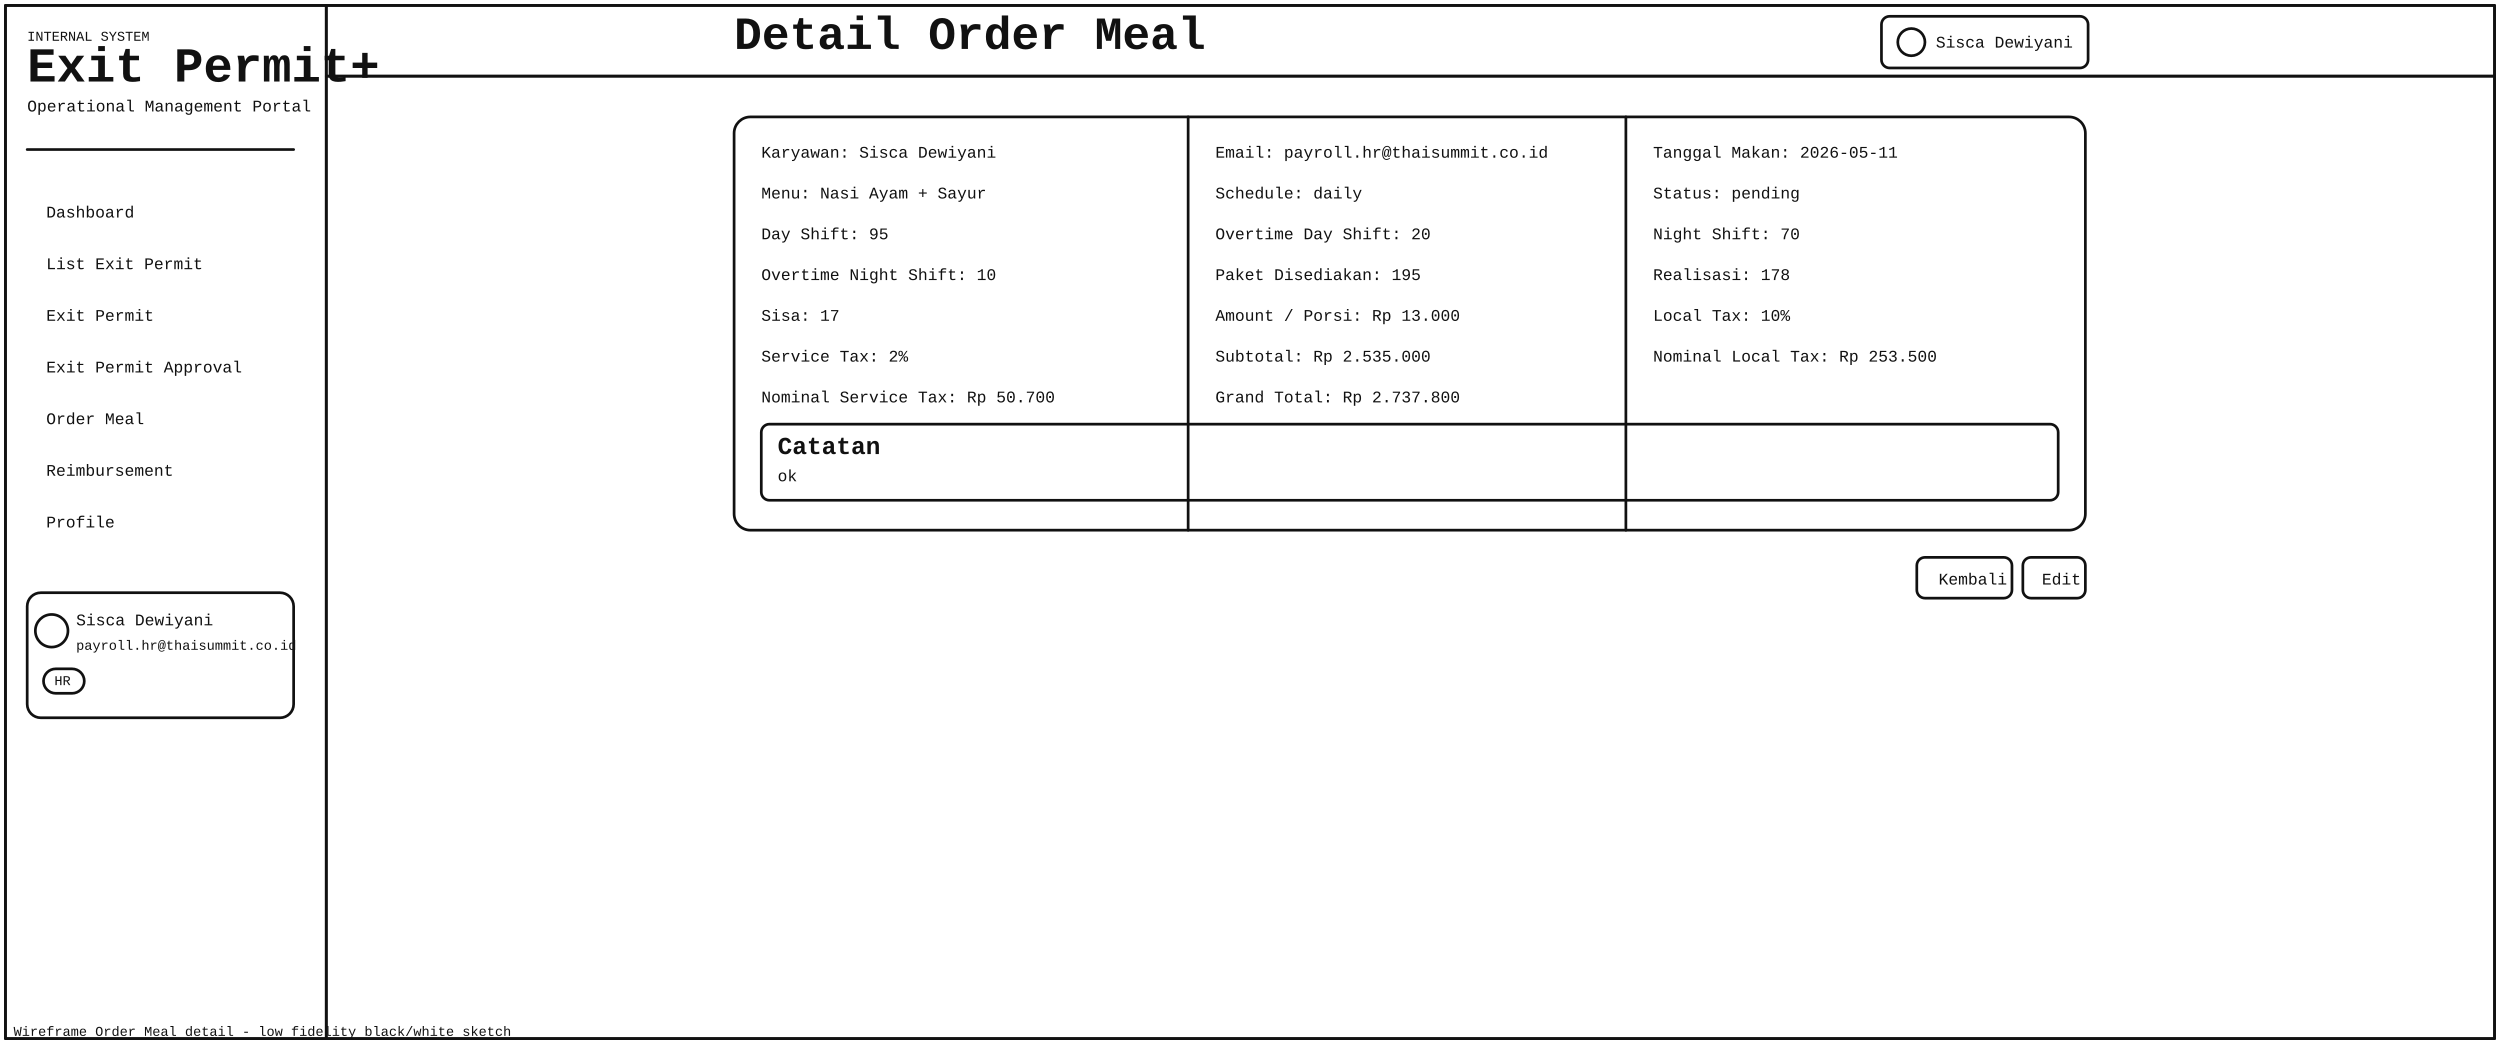
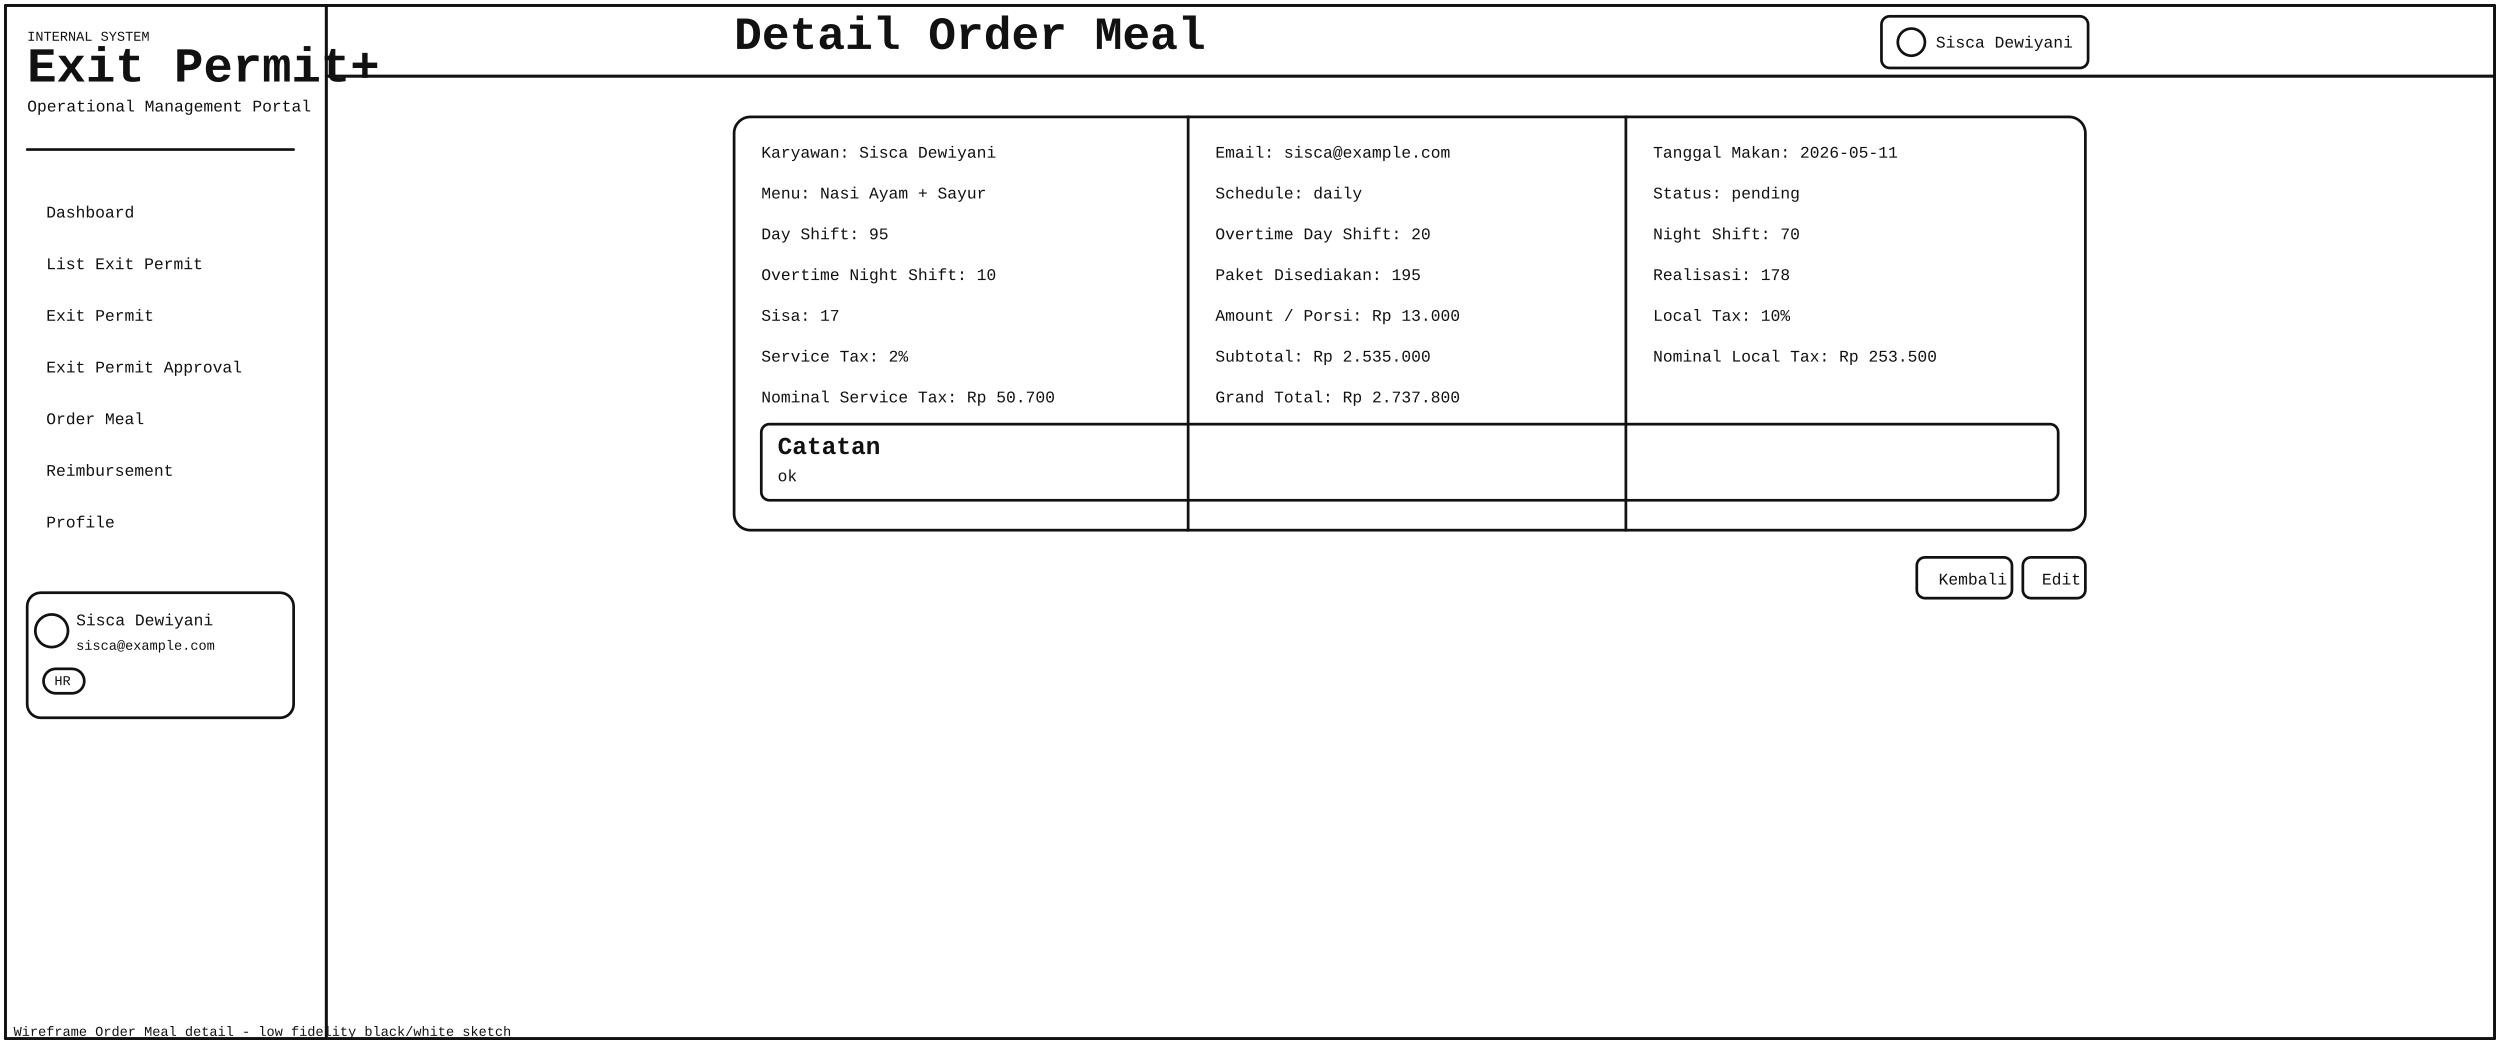
<svg xmlns="http://www.w3.org/2000/svg" width="1839" height="768" viewBox="0 0 1839 768" fill="none">
  <defs>
    <style>
      .l { stroke:#111; stroke-width:2; fill:none; stroke-linecap:round; stroke-linejoin:round; }
      .t { font-family:"Courier New", monospace; font-size:12px; fill:#111; }
      .th { font-family:"Courier New", monospace; font-size:18px; font-weight:700; fill:#111; }
      .ts { font-family:"Courier New", monospace; font-size:10px; fill:#111; }
    </style>
  </defs>
  <rect x="4" y="4" width="1831" height="760" class="l" />
  <rect x="4" y="4" width="236" height="760" class="l" />
  <text x="20" y="30" class="ts">INTERNAL SYSTEM</text>
  <text x="20" y="60" class="th" style="font-size:36px;">Exit Permit+</text>
  <text x="20" y="82" class="t">Operational Management Portal</text>
  <line x1="20" y1="110" x2="216" y2="110" class="l" />
  <text x="34" y="160" class="t">Dashboard</text>
  <text x="34" y="198" class="t">List Exit Permit</text>
  <text x="34" y="236" class="t">Exit Permit</text>
  <text x="34" y="274" class="t">Exit Permit Approval</text>
  <text x="34" y="312" class="t">Order Meal</text>
  <text x="34" y="350" class="t">Reimbursement</text>
  <text x="34" y="388" class="t">Profile</text>
  <rect x="20" y="436" width="196" height="92" rx="10" class="l" />
  <circle cx="38" cy="464" r="12" class="l" />
  <text x="56" y="460" class="t">Sisca Dewiyani</text>
-   <text x="56" y="478" class="ts">payroll.hr@thaisummit.co.id</text>
+   <text x="56" y="478" class="ts">sisca@example.com</text>
  <rect x="32" y="492" width="30" height="18" rx="9" class="l" />
  <text x="40" y="504" class="ts">HR</text>
  <rect x="240" y="4" width="1595" height="52" class="l" />
  <text x="540" y="36" class="th" style="font-size:34px;">Detail Order Meal</text>
  <rect x="1384" y="12" width="152" height="38" rx="6" class="l" />
  <circle cx="1406" cy="31" r="10" class="l" />
  <text x="1424" y="35" class="t">Sisca Dewiyani</text>
  <rect x="240" y="56" width="1595" height="708" class="l" />
  <rect x="540" y="86" width="994" height="304" rx="12" class="l" />
  <line x1="874" y1="86" x2="874" y2="390" class="l" />
  <line x1="1196" y1="86" x2="1196" y2="390" class="l" />
  <text x="560" y="116" class="t">Karyawan: Sisca Dewiyani</text>
  <text x="560" y="146" class="t">Menu: Nasi Ayam + Sayur</text>
  <text x="560" y="176" class="t">Day Shift: 95</text>
  <text x="560" y="206" class="t">Overtime Night Shift: 10</text>
  <text x="560" y="236" class="t">Sisa: 17</text>
  <text x="560" y="266" class="t">Service Tax: 2%</text>
  <text x="560" y="296" class="t">Nominal Service Tax: Rp 50.700</text>
-   <text x="894" y="116" class="t">Email: payroll.hr@thaisummit.co.id</text>
+   <text x="894" y="116" class="t">Email: sisca@example.com</text>
  <text x="894" y="146" class="t">Schedule: daily</text>
  <text x="894" y="176" class="t">Overtime Day Shift: 20</text>
  <text x="894" y="206" class="t">Paket Disediakan: 195</text>
  <text x="894" y="236" class="t">Amount / Porsi: Rp 13.000</text>
  <text x="894" y="266" class="t">Subtotal: Rp 2.535.000</text>
  <text x="894" y="296" class="t">Grand Total: Rp 2.737.800</text>
  <text x="1216" y="116" class="t">Tanggal Makan: 2026-05-11</text>
  <text x="1216" y="146" class="t">Status: pending</text>
  <text x="1216" y="176" class="t">Night Shift: 70</text>
  <text x="1216" y="206" class="t">Realisasi: 178</text>
  <text x="1216" y="236" class="t">Local Tax: 10%</text>
  <text x="1216" y="266" class="t">Nominal Local Tax: Rp 253.500</text>
  <rect x="560" y="312" width="954" height="56" rx="6" class="l" />
  <text x="572" y="334" class="th">Catatan</text>
  <text x="572" y="354" class="t">ok</text>
  <rect x="1410" y="410" width="70" height="30" rx="6" class="l" />
  <text x="1426" y="430" class="t">Kembali</text>
  <rect x="1488" y="410" width="46" height="30" rx="6" class="l" />
  <text x="1502" y="430" class="t">Edit</text>
  <text x="10" y="762" class="ts">Wireframe Order Meal detail - low fidelity black/white sketch</text>
</svg>
